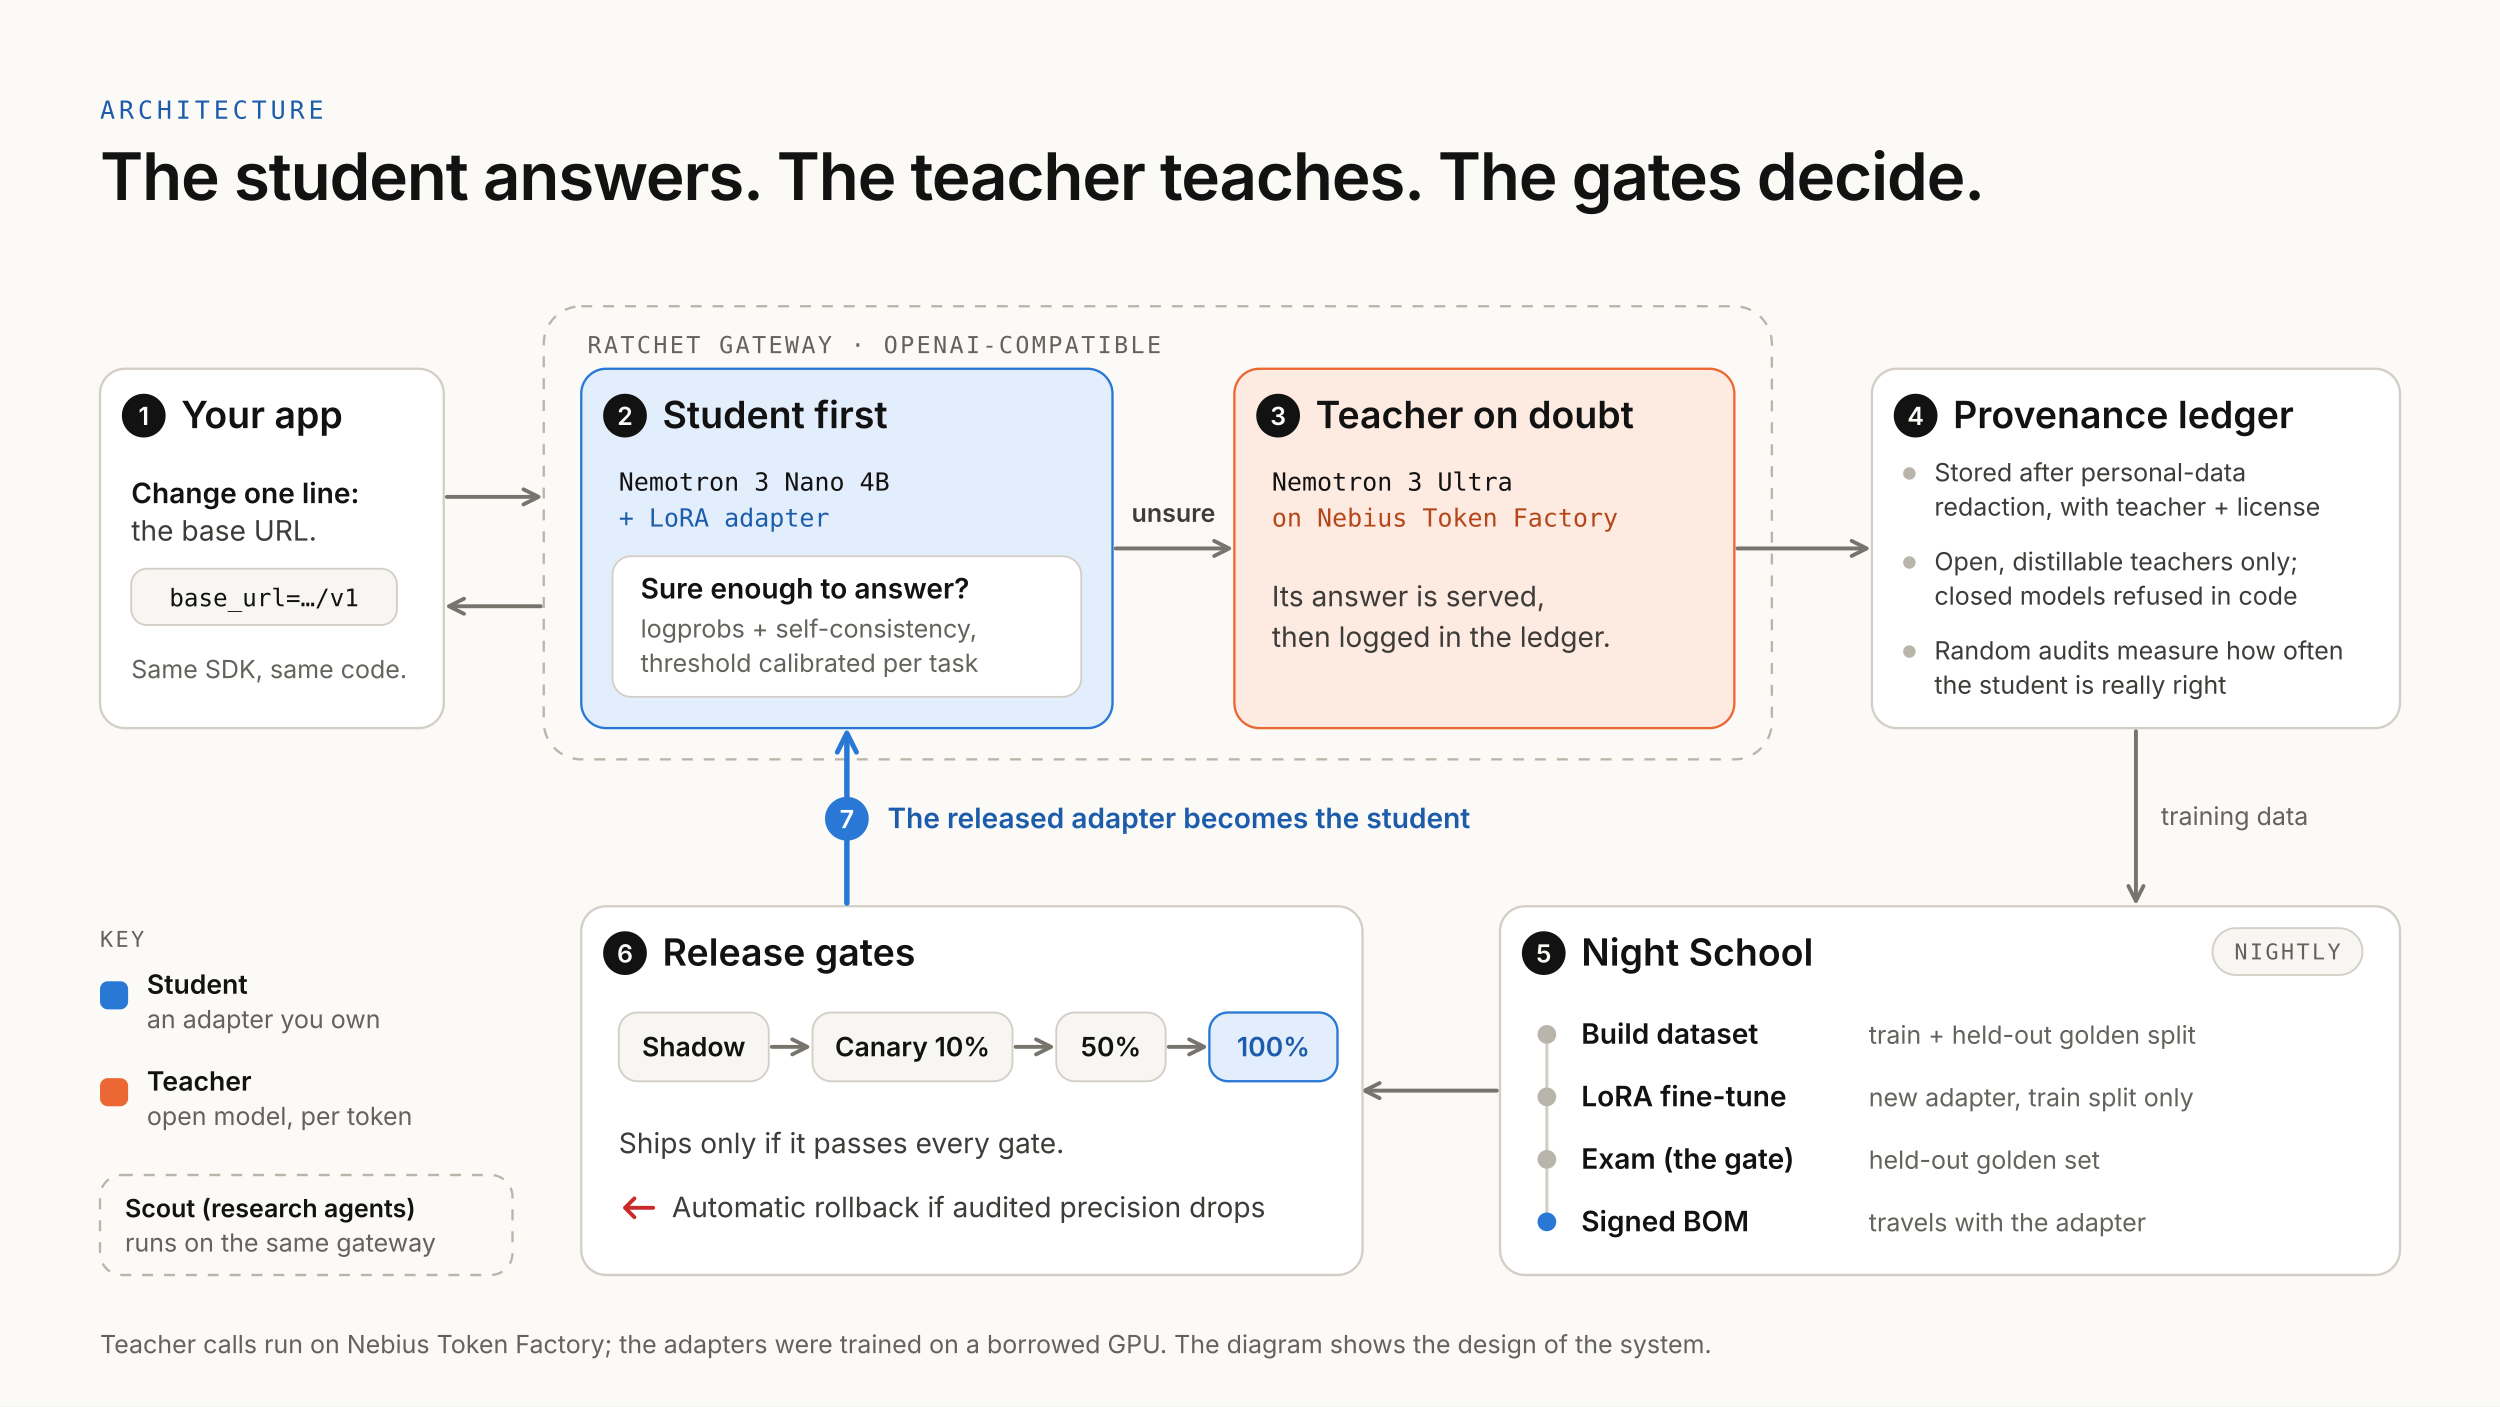
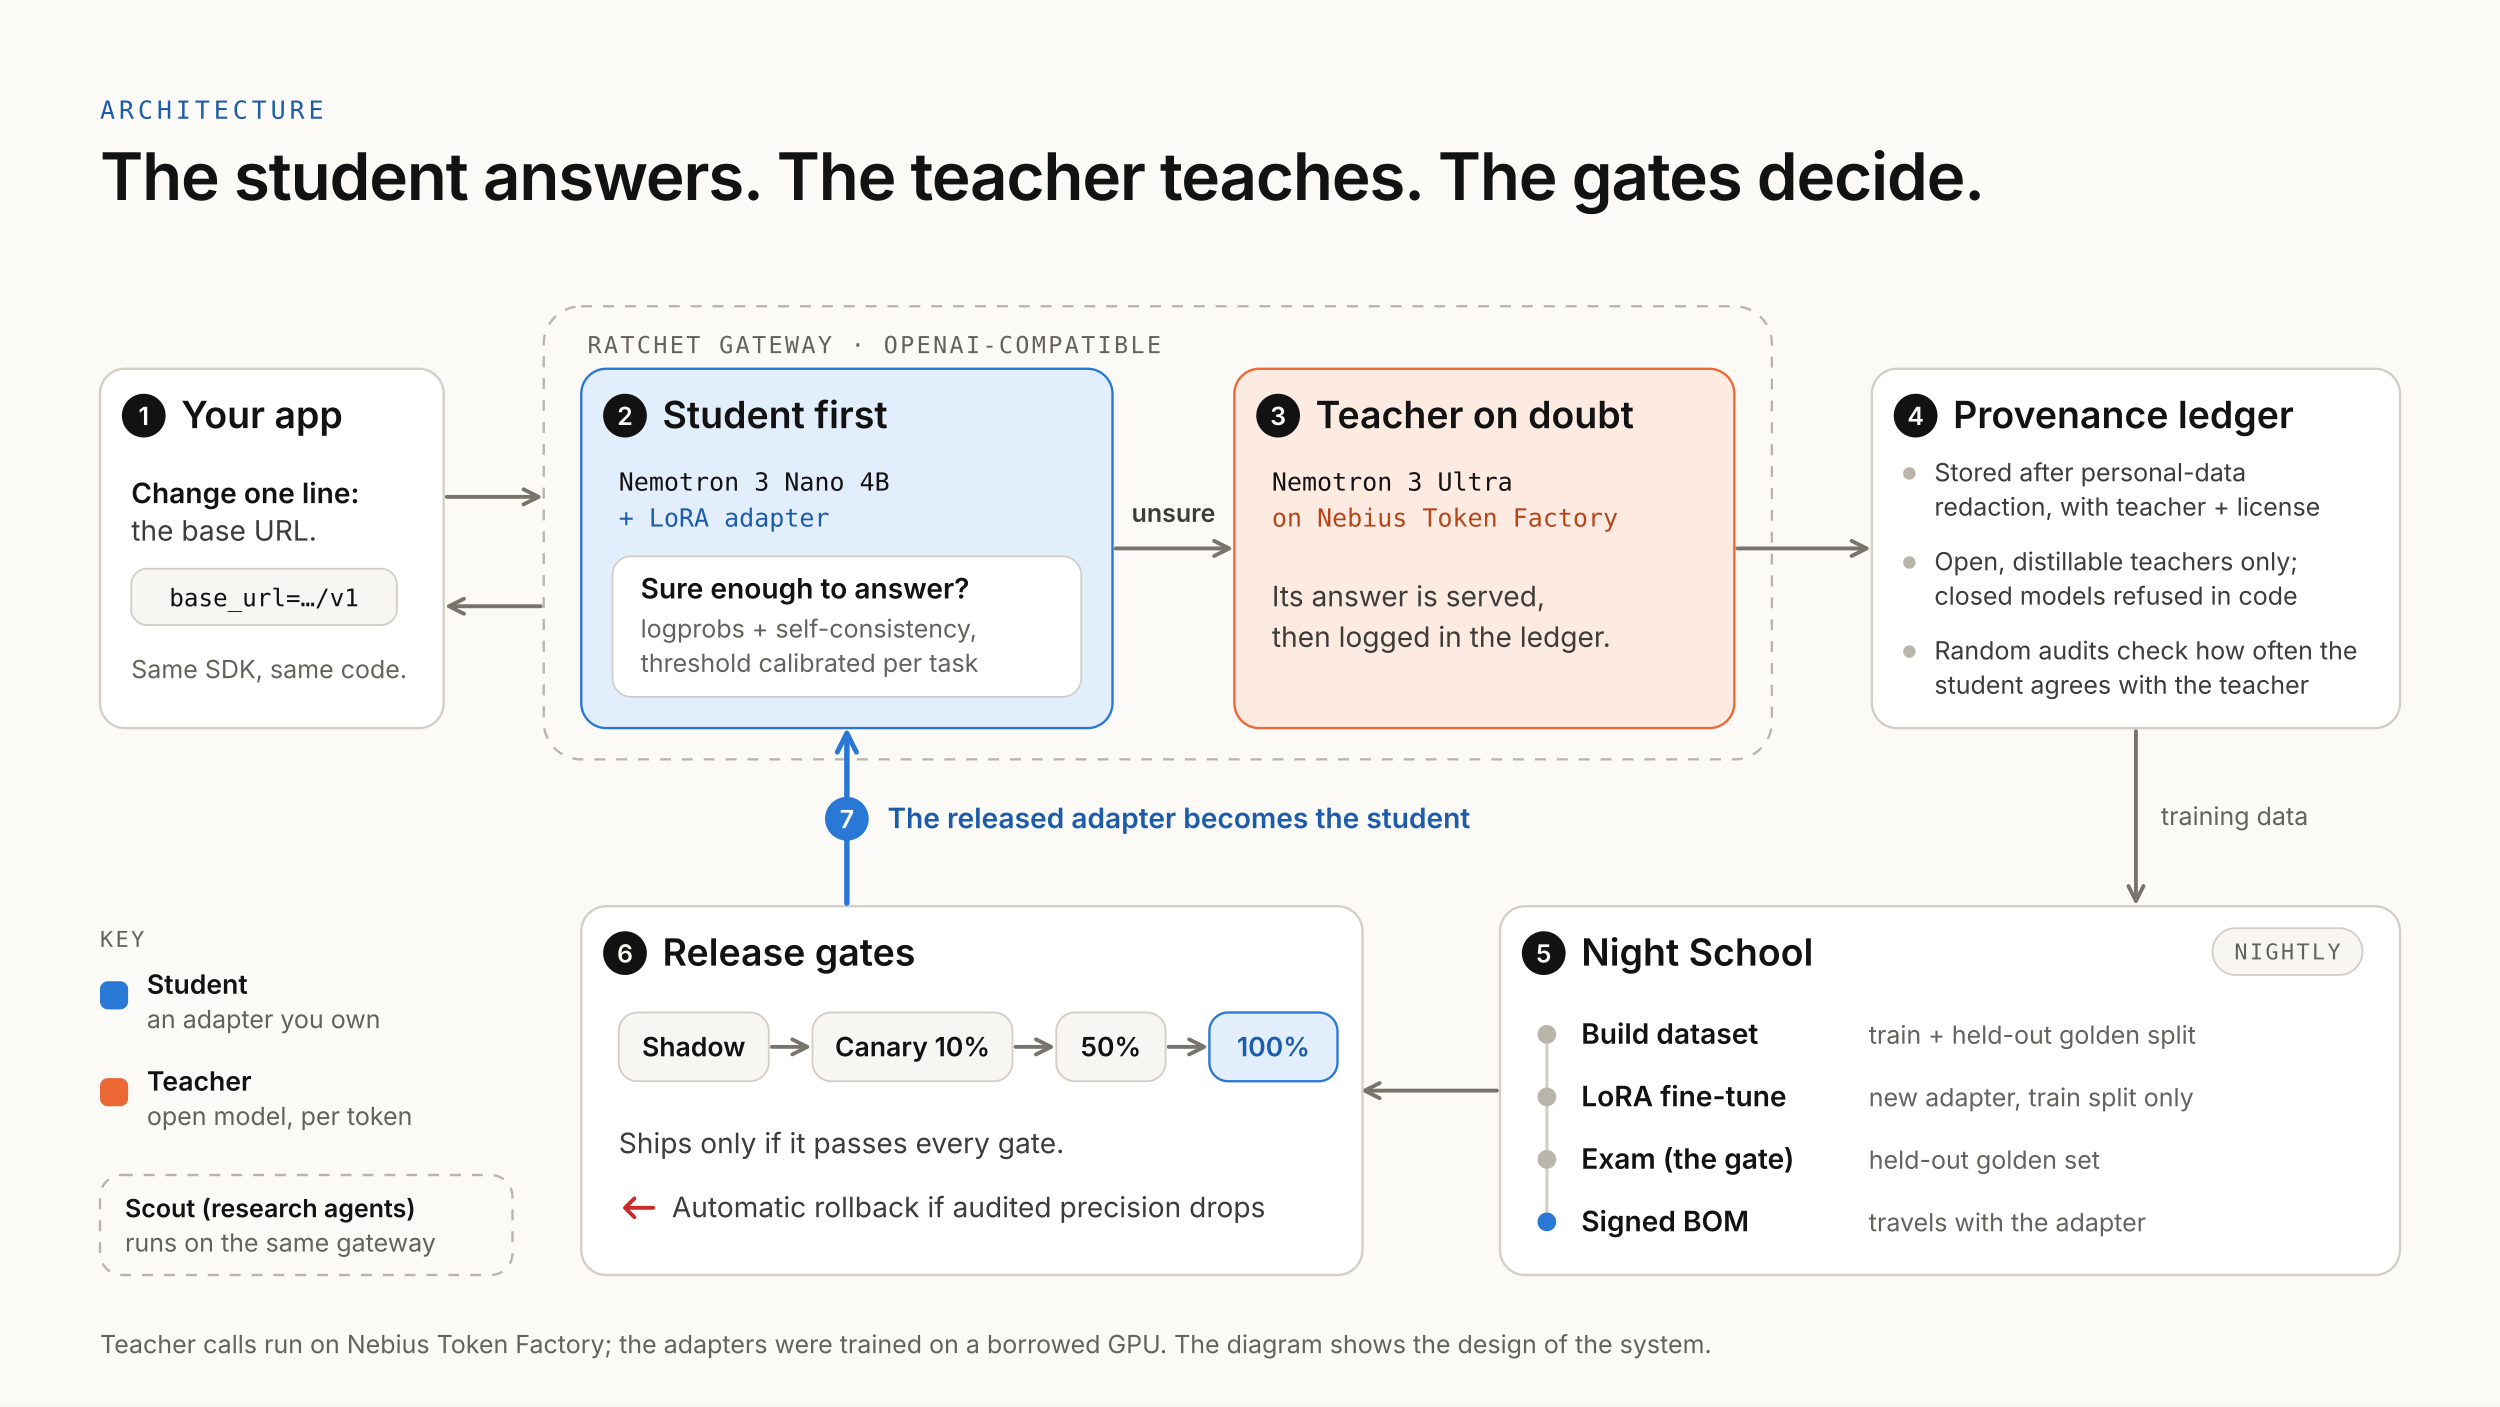
<svg xmlns="http://www.w3.org/2000/svg" width="1600" height="900" viewBox="0 0 1600 900" role="img" aria-labelledby="arch-t arch-d" font-family="'Inter', system-ui, sans-serif">
  <defs>
    <marker id="ah" viewBox="0 0 10 10" refX="8" refY="5" markerWidth="5.5" markerHeight="5.5" orient="auto">
      <path d="M1.5 1.5 L8.5 5 L1.5 8.5" fill="none" class="mk" stroke-width="1.8" stroke-linecap="round" stroke-linejoin="round" />
    </marker>
    <marker id="ab" viewBox="0 0 10 10" refX="8" refY="5" markerWidth="5" markerHeight="5" orient="auto">
      <path d="M1.5 1.5 L8.5 5 L1.5 8.5" fill="none" class="mkb" stroke-width="1.8" stroke-linecap="round" stroke-linejoin="round" />
    </marker>
  </defs>
  <style>
    .bg{fill:#fbfaf7}
    .card{fill:#ffffff;stroke:#d3cfc6;stroke-width:1.5}
    .cardS{fill:#e3eefc;stroke:#2a78d6;stroke-width:1.5}
    .cardT{fill:#fdeae1;stroke:#eb6834;stroke-width:1.5}
    .inner{fill:#ffffff;stroke:#d3cfc6;stroke-width:1.2}
    .chip{fill:#f7f6f2;stroke:#d3cfc6;stroke-width:1.2}
    .chipS{fill:#e3eefc;stroke:#2a78d6;stroke-width:1.5}
    .grp{fill:none;stroke:#b9b5aa;stroke-width:1.5;stroke-dasharray:7 7}
    .ar{fill:none;stroke:#77746d;stroke-width:2.5;stroke-linecap:round}
    .arb{fill:none;stroke:#2a78d6;stroke-width:3.5;stroke-linecap:round}
    .mk{stroke:#77746d}
    .mkb{stroke:#2a78d6}
    .t{fill:#121212}
    .t2{fill:#3d3c39}
    .m{fill:#64625d}
    .bi{fill:#1c5cab}
    .ri{fill:#b4461a}
    .badge{fill:#121212}
    .badgeT{fill:#fbfaf7}
    .badgeB{fill:#2a78d6}
    .dot{fill:#b9b5aa}
    .rail{stroke:#d3cfc6;stroke-width:2}
    .bad{stroke:#c92a2a;fill:none;stroke-width:2.5;stroke-linecap:round;stroke-linejoin:round}
    .sw{fill:#2a78d6}
    .swT{fill:#eb6834}
    .h{font-weight:600}
    .mo{font-family:'JetBrains Mono', ui-monospace, 'Cascadia Mono', Consolas, monospace;font-weight:500}
    @media (prefers-color-scheme: dark){
    /*dark:start*/
    .bg{fill:#0b0b0c}
    .card{fill:#141416;stroke:#34343a}
    .cardS{fill:#192433;stroke:#3987e5}
    .cardT{fill:#331f19;stroke:#d95926}
    .inner{fill:#1a1a1d;stroke:#34343a}
    .chip{fill:#1a1a1d;stroke:#34343a}
    .chipS{fill:#192433;stroke:#3987e5}
    .grp{stroke:#4a4a52}
    .ar{stroke:#8f8e87}
    .arb{stroke:#3987e5}
    .mk{stroke:#8f8e87}
    .mkb{stroke:#3987e5}
    .t{fill:#f2f1ec}
    .t2{fill:#d6d5cf}
    .m{fill:#a4a39c}
    .bi{fill:#86b6ef}
    .ri{fill:#f29a72}
    .badge{fill:#f2f1ec}
    .badgeT{fill:#0b0b0c}
    .badgeB{fill:#3987e5}
    .dot{fill:#4a4a52}
    .rail{stroke:#34343a}
    .bad{stroke:#ff6b6b}
    .sw{fill:#3987e5}
    .swT{fill:#d95926}
    /*dark:end*/
    }
  </style>
  <rect class="bg" width="1600" height="900" />
  <text x="64" y="76" class="mo bi" font-size="16" letter-spacing="2.5">ARCHITECTURE</text>
  <text x="64" y="128" class="t h" font-size="42" letter-spacing="-0.8">The student answers. The teacher teaches. The gates decide.</text>
  <rect class="grp" x="348" y="196" width="786" height="290" rx="24" />
  <text x="376" y="226" class="mo m" font-size="15" letter-spacing="1.5">RATCHET GATEWAY · OPENAI-COMPATIBLE</text>
  <rect class="card" x="64" y="236" width="220" height="230" rx="16" />
  <circle class="badge" cx="92" cy="266" r="14" />
  <text x="92" y="272" class="badgeT h" font-size="16" text-anchor="middle">1</text>
  <text x="116" y="274" class="t h" font-size="24">Your app</text>
  <text x="84" y="322" class="t h" font-size="18">Change one line:</text>
  <text x="84" y="346" class="t2" font-size="18">the base URL.</text>
  <rect class="chip" x="84" y="364" width="170" height="36" rx="10" />
  <text x="169" y="388" class="mo t" font-size="15.5" text-anchor="middle">base_url=…/v1</text>
  <text x="84" y="434" class="m" font-size="16">Same SDK, same code.</text>
  <path class="ar" d="M286 318 H344" marker-end="url(#ah)" />
  <path class="ar" d="M346 388 H288" marker-end="url(#ah)" />
  <rect class="cardS" x="372" y="236" width="340" height="230" rx="16" />
  <circle class="badge" cx="400" cy="266" r="14" />
  <text x="400" y="272" class="badgeT h" font-size="16" text-anchor="middle">2</text>
  <text x="424" y="274" class="t h" font-size="24">Student first</text>
  <text x="396" y="314" class="mo t" font-size="16">Nemotron 3 Nano 4B</text>
  <text x="396" y="337" class="mo bi" font-size="16">+ LoRA adapter</text>
  <rect class="inner" x="392" y="356" width="300" height="90" rx="12" />
  <text x="410" y="383" class="t h" font-size="18">Sure enough to answer?</text>
  <text x="410" y="408" class="m" font-size="16">logprobs + self-consistency,</text>
  <text x="410" y="430" class="m" font-size="16">threshold calibrated per task</text>
  <text x="751" y="334" class="t2 h" font-size="16" text-anchor="middle">unsure</text>
  <path class="ar" d="M714 351 H786" marker-end="url(#ah)" />
  <rect class="cardT" x="790" y="236" width="320" height="230" rx="16" />
  <circle class="badge" cx="818" cy="266" r="14" />
  <text x="818" y="272" class="badgeT h" font-size="16" text-anchor="middle">3</text>
  <text x="842" y="274" class="t h" font-size="24">Teacher on doubt</text>
  <text x="814" y="314" class="mo t" font-size="16">Nemotron 3 Ultra</text>
  <text x="814" y="337" class="mo ri" font-size="16">on Nebius Token Factory</text>
  <text x="814" y="388" class="t2" font-size="18">Its answer is served,</text>
  <text x="814" y="414" class="t2" font-size="18">then logged in the ledger.</text>
  <path class="ar" d="M1112 351 H1194" marker-end="url(#ah)" />
  <rect class="card" x="1198" y="236" width="338" height="230" rx="16" />
  <circle class="badge" cx="1226" cy="266" r="14" />
  <text x="1226" y="272" class="badgeT h" font-size="16" text-anchor="middle">4</text>
  <text x="1250" y="274" class="t h" font-size="24">Provenance ledger</text>
  <circle class="dot" cx="1222" cy="303" r="4" />
  <text x="1238" y="308" class="t2" font-size="16">Stored after personal-data</text>
  <text x="1238" y="330" class="t2" font-size="16">redaction, with teacher + license</text>
  <circle class="dot" cx="1222" cy="360" r="4" />
  <text x="1238" y="365" class="t2" font-size="16">Open, distillable teachers only;</text>
  <text x="1238" y="387" class="t2" font-size="16">closed models refused in code</text>
  <circle class="dot" cx="1222" cy="417" r="4" />
-   <text x="1238" y="422" class="t2" font-size="16">Random audits measure how often</text>
-   <text x="1238" y="444" class="t2" font-size="16">the student is really right</text>
+   <text x="1238" y="422" class="t2" font-size="16">Random audits check how often the</text>
+   <text x="1238" y="444" class="t2" font-size="16">student agrees with the teacher</text>
  <path class="ar" d="M1367 468 V576" marker-end="url(#ah)" />
  <text x="1383" y="528" class="m" font-size="16">training data</text>
  <rect class="card" x="960" y="580" width="576" height="236" rx="16" />
  <circle class="badge" cx="988" cy="610" r="14" />
  <text x="988" y="616" class="badgeT h" font-size="16" text-anchor="middle">5</text>
  <text x="1012" y="618" class="t h" font-size="24">Night School</text>
  <rect class="chip" x="1416" y="594" width="96" height="30" rx="15" />
  <text x="1464" y="614" class="mo m" font-size="14" text-anchor="middle" letter-spacing="1.5">NIGHTLY</text>
  <line class="rail" x1="990" y1="662" x2="990" y2="782" />
  <circle class="dot" cx="990" cy="662" r="6" />
  <circle class="dot" cx="990" cy="702" r="6" />
  <circle class="dot" cx="990" cy="742" r="6" />
  <circle class="badgeB" cx="990" cy="782" r="6" />
  <text x="1012" y="668" class="t h" font-size="18">Build dataset</text>
  <text x="1196" y="668" class="m" font-size="16">train + held-out golden split</text>
  <text x="1012" y="708" class="t h" font-size="18">LoRA fine-tune</text>
  <text x="1196" y="708" class="m" font-size="16">new adapter, train split only</text>
  <text x="1012" y="748" class="t h" font-size="18">Exam (the gate)</text>
  <text x="1196" y="748" class="m" font-size="16">held-out golden set</text>
  <text x="1012" y="788" class="t h" font-size="18">Signed BOM</text>
  <text x="1196" y="788" class="m" font-size="16">travels with the adapter</text>
  <path class="ar" d="M958 698 H874" marker-end="url(#ah)" />
  <rect class="card" x="372" y="580" width="500" height="236" rx="16" />
  <circle class="badge" cx="400" cy="610" r="14" />
  <text x="400" y="616" class="badgeT h" font-size="16" text-anchor="middle">6</text>
  <text x="424" y="618" class="t h" font-size="24">Release gates</text>
  <rect class="chip" x="396" y="648" width="96" height="44" rx="12" />
  <text x="444" y="676" class="t h" font-size="17" text-anchor="middle">Shadow</text>
  <rect class="chip" x="520" y="648" width="128" height="44" rx="12" />
  <text x="584" y="676" class="t h" font-size="17" text-anchor="middle">Canary 10%</text>
  <rect class="chip" x="676" y="648" width="70" height="44" rx="12" />
  <text x="711" y="676" class="t h" font-size="17" text-anchor="middle">50%</text>
  <rect class="chipS" x="774" y="648" width="82" height="44" rx="12" />
  <text x="815" y="676" class="bi h" font-size="17" text-anchor="middle">100%</text>
  <path class="ar" d="M494 670 H516" marker-end="url(#ah)" />
  <path class="ar" d="M650 670 H672" marker-end="url(#ah)" />
  <path class="ar" d="M748 670 H770" marker-end="url(#ah)" />
  <text x="396" y="738" class="t2" font-size="18">Ships only if it passes every gate.</text>
  <path class="bad" d="M418 773 H400 M406 767 L400 773 L406 779" />
  <text x="430" y="779" class="t2" font-size="18">Automatic rollback if audited precision drops</text>
  <path class="arb" d="M542 578 V470" marker-end="url(#ab)" />
  <circle class="badgeB" cx="542" cy="524" r="14" />
  <text x="542" y="530" fill="#ffffff" class="h" font-size="16" text-anchor="middle">7</text>
  <text x="568" y="530" class="bi h" font-size="18">The released adapter becomes the student</text>
  <text x="64" y="606" class="mo m" font-size="14" letter-spacing="1.5">KEY</text>
  <rect class="sw" x="64" y="628" width="18" height="18" rx="5" />
  <text x="94" y="636" class="t h" font-size="17">Student</text>
  <text x="94" y="658" class="m" font-size="16">an adapter you own</text>
  <rect class="swT" x="64" y="690" width="18" height="18" rx="5" />
  <text x="94" y="698" class="t h" font-size="17">Teacher</text>
  <text x="94" y="720" class="m" font-size="16">open model, per token</text>
  <rect class="grp" x="64" y="752" width="264" height="64" rx="14" />
  <text x="80" y="779" class="t h" font-size="16">Scout (research agents)</text>
  <text x="80" y="801" class="m" font-size="16">runs on the same gateway</text>
  <text x="64" y="866" class="m" font-size="16">Teacher calls run on Nebius Token Factory; the adapters were trained on a borrowed GPU. The diagram shows the design of the system.</text>
</svg>
